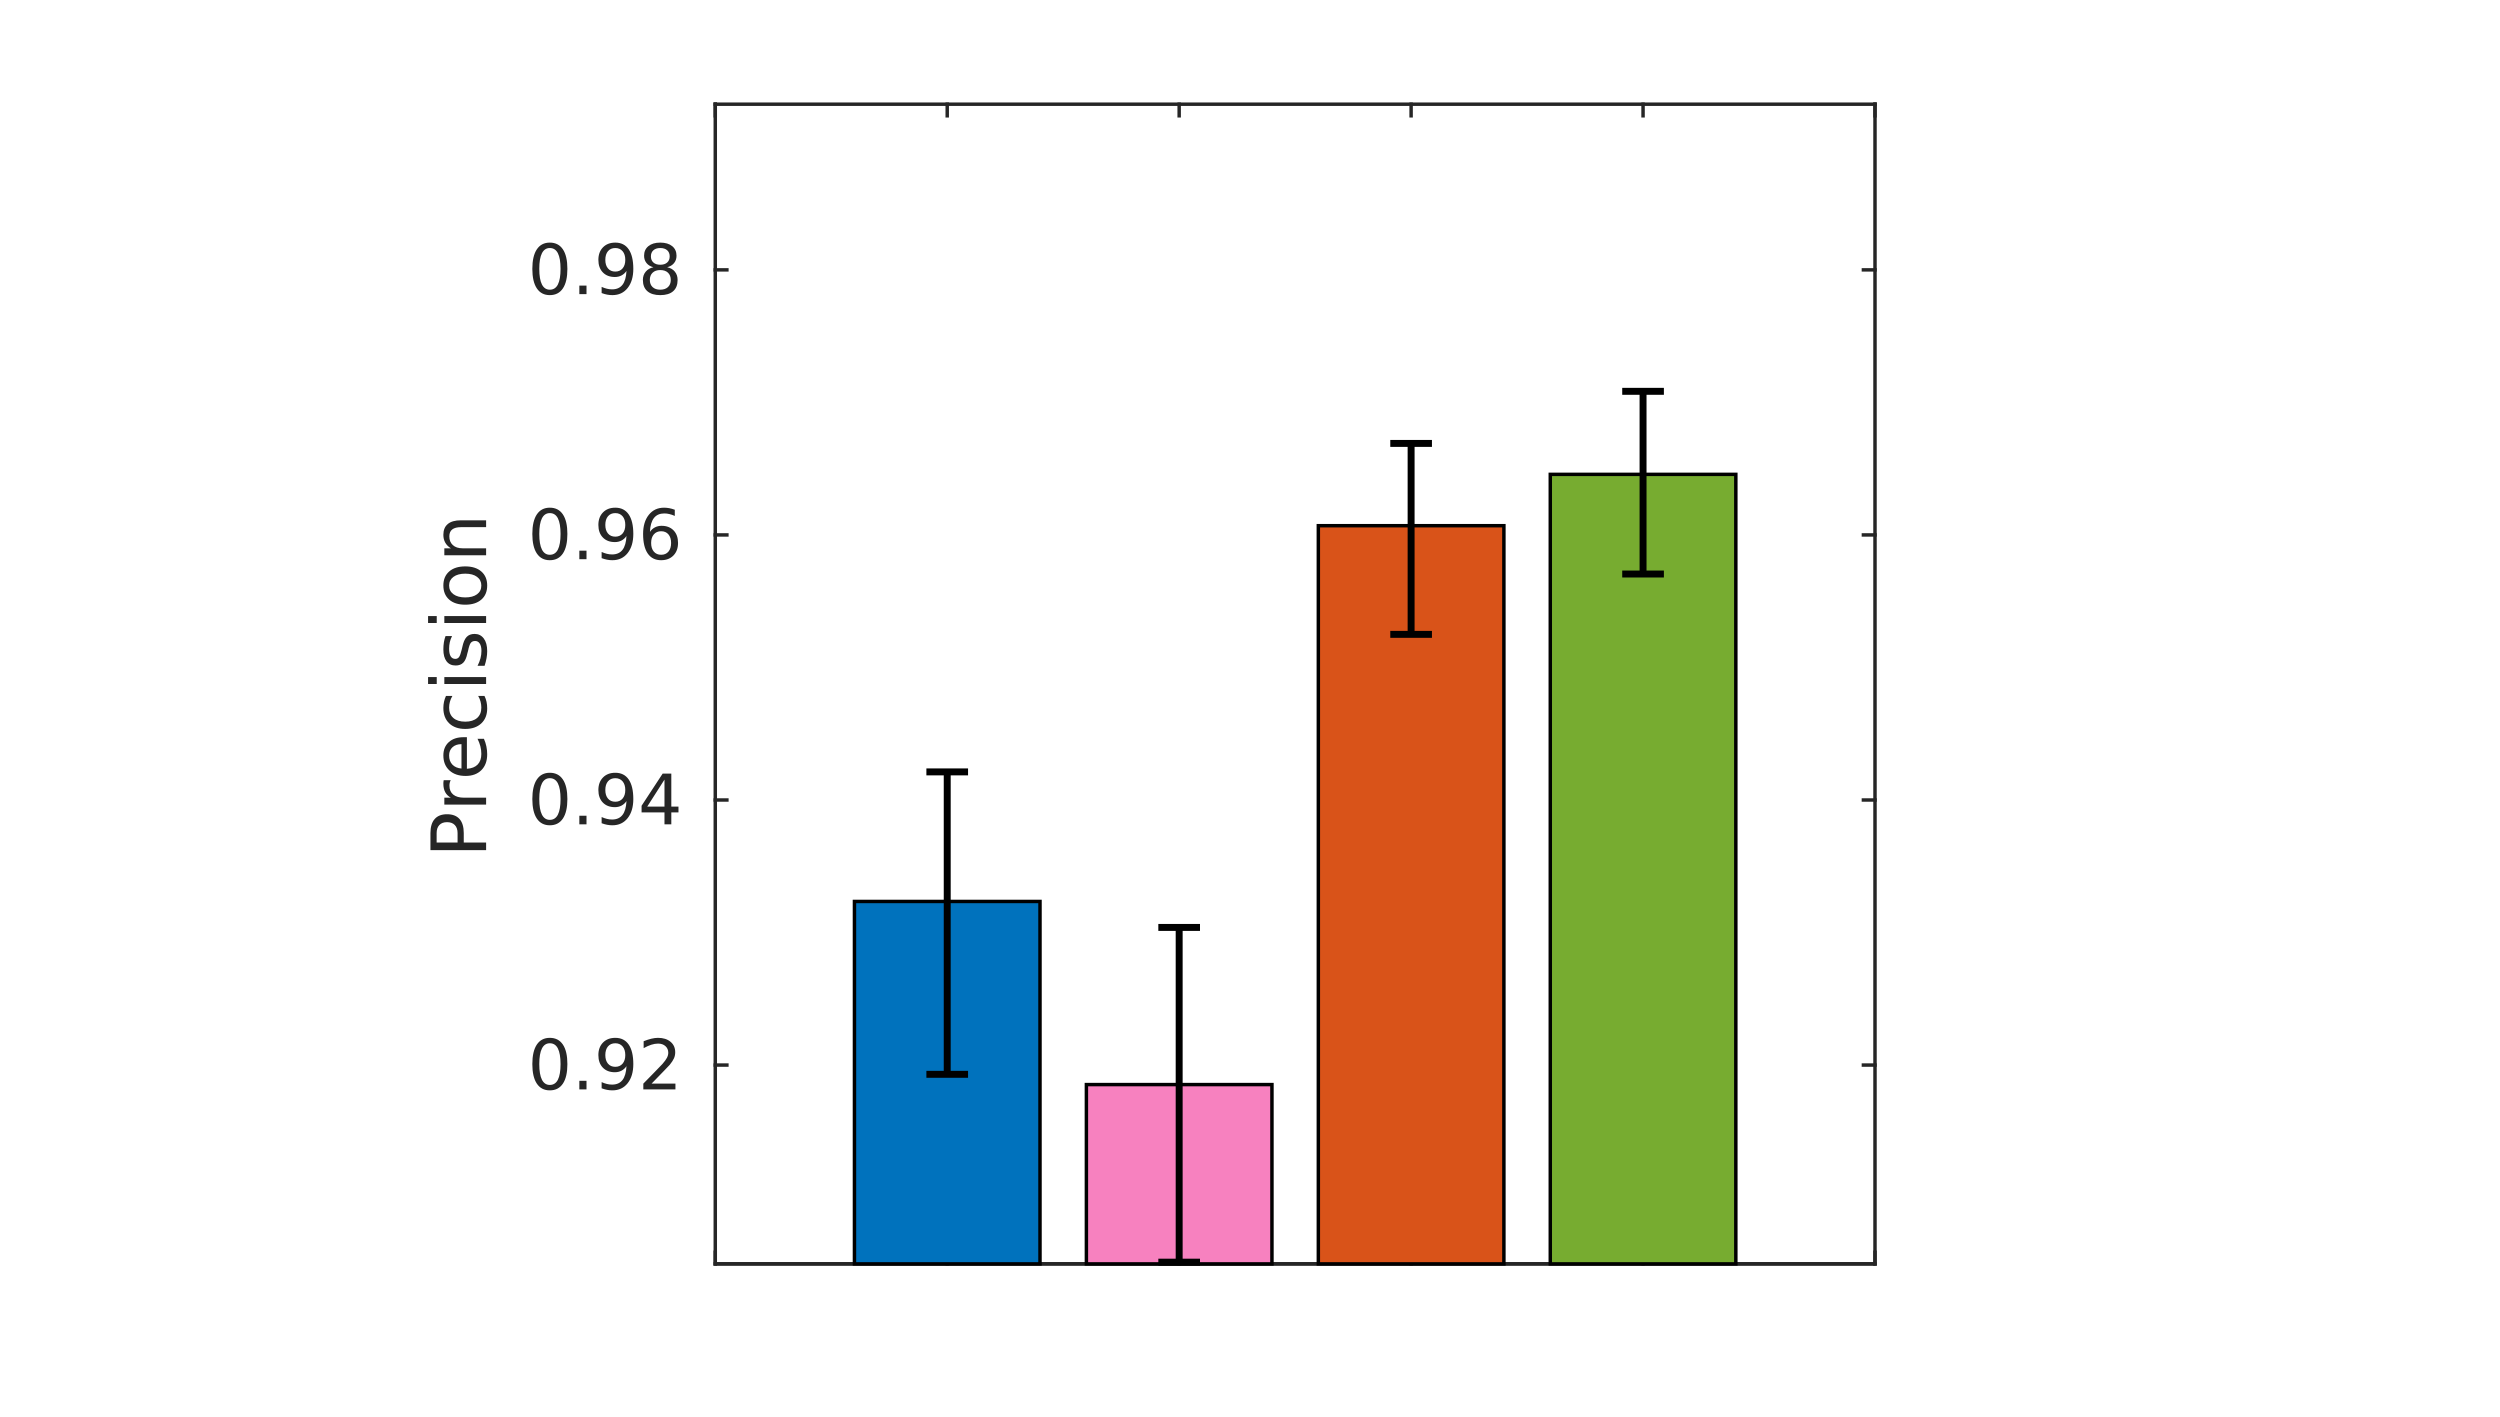
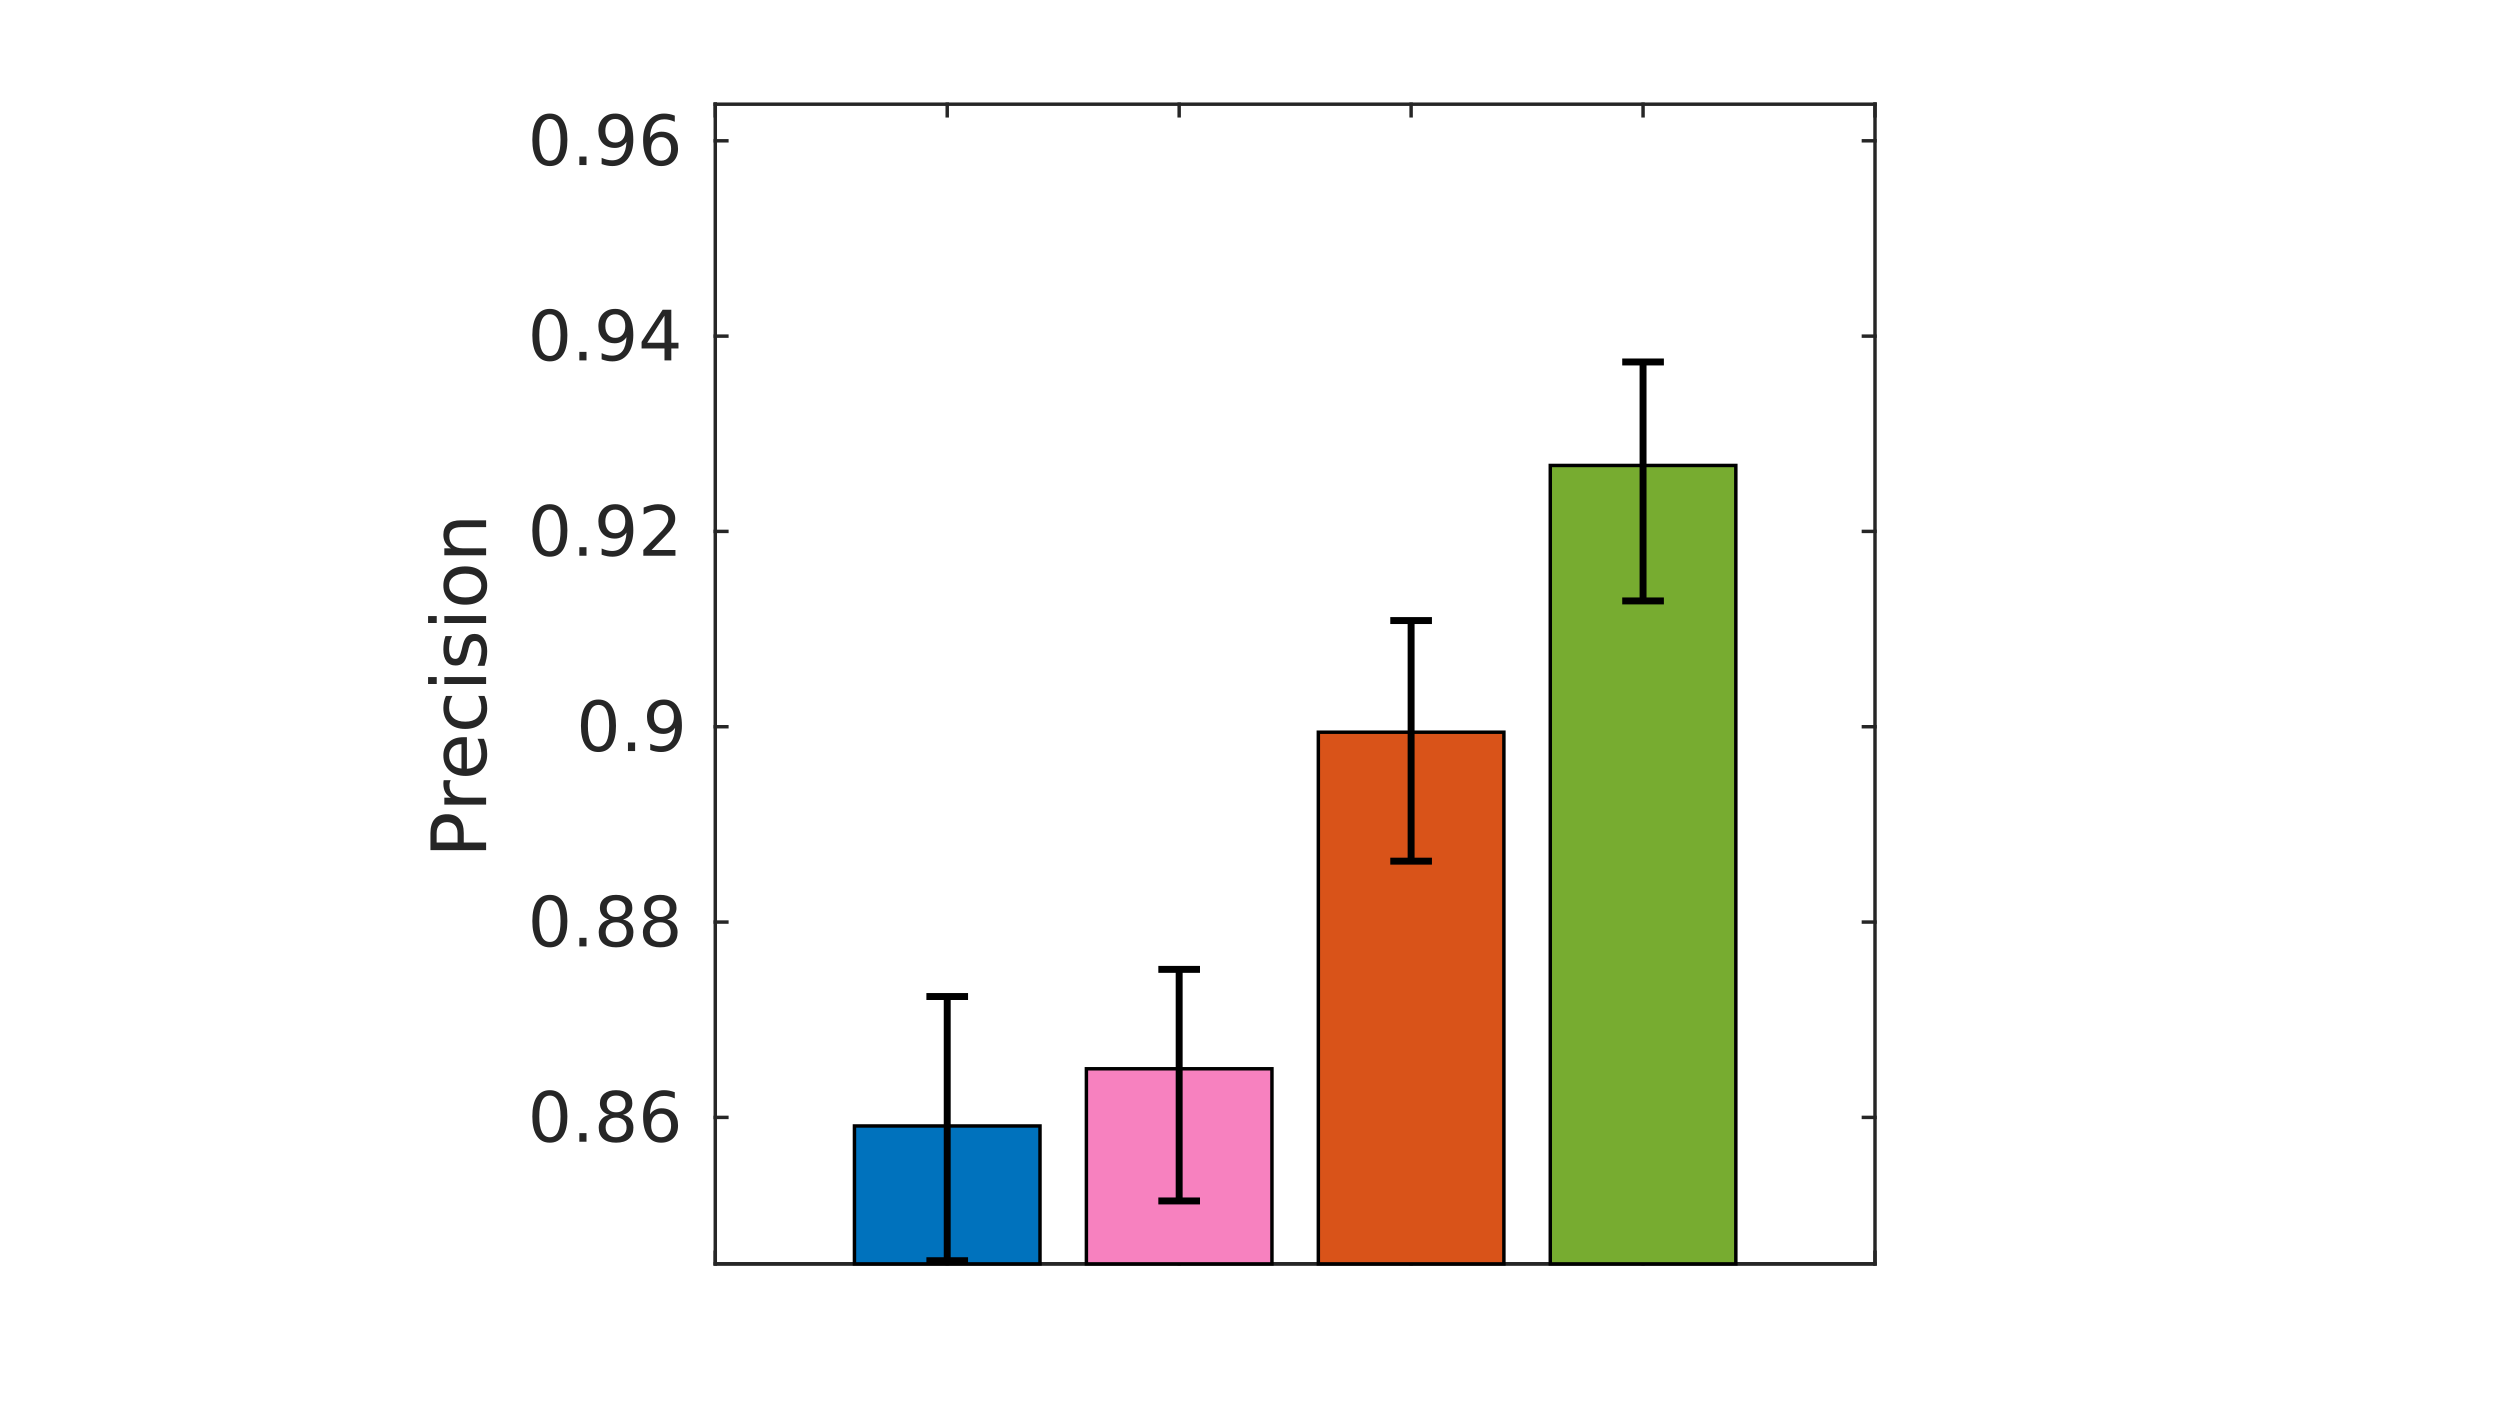
<svg xmlns="http://www.w3.org/2000/svg" style="fill-opacity:1; color-rendering:auto; color-interpolation:auto; text-rendering:auto; stroke:black; stroke-linecap:square; stroke-miterlimit:10; shape-rendering:auto; stroke-opacity:1; fill:black; stroke-dasharray:none; font-weight:normal; stroke-width:1; font-family:'Dialog'; font-style:normal; stroke-linejoin:miter; font-size:12px; stroke-dashoffset:0; image-rendering:auto;" width="360" height="204">
  <defs id="genericDefs" />
  <g>
    <defs id="defs1">
      <clipPath clipPathUnits="userSpaceOnUse" id="clipPath1">
        <path d="M0 0 L360 0 L360 204 L0 204 L0 0 Z" />
      </clipPath>
    </defs>
    <g style="fill:white; stroke:white;">
      <rect x="0" y="0" width="360" style="clip-path:url(#clipPath1); stroke:none;" height="204" />
    </g>
    <g style="fill:white; text-rendering:optimizeSpeed; color-rendering:optimizeSpeed; image-rendering:optimizeSpeed; shape-rendering:crispEdges; stroke:white; color-interpolation:sRGB;">
      <rect x="0" width="360" height="204" y="0" style="stroke:none;" />
      <path style="stroke:none;" d="M103 182 L270 182 L270 15 L103 15 Z" />
    </g>
    <g style="fill:rgb(38,38,38); text-rendering:geometricPrecision; image-rendering:optimizeQuality; color-rendering:optimizeQuality; stroke-linejoin:round; stroke:rgb(38,38,38); color-interpolation:linearRGB; stroke-width:0.5;">
      <line y2="182" style="fill:none;" x1="103" x2="270" y1="182" />
      <line y2="15" style="fill:none;" x1="103" x2="270" y1="15" />
      <line y2="180.33" style="fill:none;" x1="103" x2="103" y1="182" />
      <line y2="180.33" style="fill:none;" x1="136.4" x2="136.4" y1="182" />
      <line y2="180.33" style="fill:none;" x1="169.8" x2="169.8" y1="182" />
      <line y2="180.33" style="fill:none;" x1="203.2" x2="203.2" y1="182" />
      <line y2="180.33" style="fill:none;" x1="236.6" x2="236.6" y1="182" />
      <line y2="180.33" style="fill:none;" x1="270" x2="270" y1="182" />
      <line y2="16.67" style="fill:none;" x1="103" x2="103" y1="15" />
      <line y2="16.67" style="fill:none;" x1="136.4" x2="136.4" y1="15" />
      <line y2="16.67" style="fill:none;" x1="169.8" x2="169.8" y1="15" />
      <line y2="16.67" style="fill:none;" x1="203.2" x2="203.2" y1="15" />
      <line y2="16.67" style="fill:none;" x1="236.6" x2="236.6" y1="15" />
      <line y2="16.67" style="fill:none;" x1="270" x2="270" y1="15" />
      <line y2="15" style="fill:none;" x1="103" x2="103" y1="182" />
      <line y2="15" style="fill:none;" x1="270" x2="270" y1="182" />
-       <line y2="153.371" style="fill:none;" x1="103" x2="104.67" y1="153.371" />
-       <line y2="115.2" style="fill:none;" x1="103" x2="104.67" y1="115.2" />
-       <line y2="77.029" style="fill:none;" x1="103" x2="104.67" y1="77.029" />
-       <line y2="38.857" style="fill:none;" x1="103" x2="104.67" y1="38.857" />
-       <line y2="153.371" style="fill:none;" x1="270" x2="268.33" y1="153.371" />
-       <line y2="115.2" style="fill:none;" x1="270" x2="268.33" y1="115.2" />
-       <line y2="77.029" style="fill:none;" x1="270" x2="268.33" y1="77.029" />
-       <line y2="38.857" style="fill:none;" x1="270" x2="268.33" y1="38.857" />
+       <line y2="160.905" style="fill:none;" x1="103" x2="104.67" y1="160.905" />
+       <line y2="132.779" style="fill:none;" x1="103" x2="104.67" y1="132.779" />
+       <line y2="104.653" style="fill:none;" x1="103" x2="104.67" y1="104.653" />
+       <line y2="76.526" style="fill:none;" x1="103" x2="104.67" y1="76.526" />
+       <line y2="48.4" style="fill:none;" x1="103" x2="104.67" y1="48.4" />
+       <line y2="20.274" style="fill:none;" x1="103" x2="104.67" y1="20.274" />
+       <line y2="160.905" style="fill:none;" x1="270" x2="268.33" y1="160.905" />
+       <line y2="132.779" style="fill:none;" x1="270" x2="268.33" y1="132.779" />
+       <line y2="104.653" style="fill:none;" x1="270" x2="268.33" y1="104.653" />
+       <line y2="76.526" style="fill:none;" x1="270" x2="268.33" y1="76.526" />
+       <line y2="48.4" style="fill:none;" x1="270" x2="268.33" y1="48.4" />
+       <line y2="20.274" style="fill:none;" x1="270" x2="268.33" y1="20.274" />
    </g>
-     <g transform="translate(99,153.3714)" style="font-size:10px; fill:rgb(38,38,38); text-rendering:geometricPrecision; color-rendering:optimizeQuality; image-rendering:optimizeQuality; stroke:rgb(38,38,38); color-interpolation:linearRGB;">
+     <g transform="translate(99,160.9052)" style="font-size:10px; fill:rgb(38,38,38); text-rendering:geometricPrecision; color-rendering:optimizeQuality; image-rendering:optimizeQuality; stroke:rgb(38,38,38); color-interpolation:linearRGB;">
+       <path style="stroke:none;" d="M-19.828 -3.141 Q-20.578 -3.141 -20.961 -2.391 Q-21.344 -1.641 -21.344 -0.141 Q-21.344 1.359 -20.961 2.109 Q-20.578 2.859 -19.828 2.859 Q-19.047 2.859 -18.664 2.109 Q-18.281 1.359 -18.281 -0.141 Q-18.281 -1.641 -18.664 -2.391 Q-19.047 -3.141 -19.828 -3.141 ZM-19.828 -3.922 Q-18.594 -3.922 -17.945 -2.953 Q-17.297 -1.984 -17.297 -0.141 Q-17.297 1.703 -17.945 2.672 Q-18.594 3.641 -19.828 3.641 Q-21.047 3.641 -21.695 2.672 Q-22.344 1.703 -22.344 -0.141 Q-22.344 -1.984 -21.695 -2.953 Q-21.047 -3.922 -19.828 -3.922 ZM-15.575 2.266 L-14.544 2.266 L-14.544 3.5 L-15.575 3.5 L-15.575 2.266 ZM-10.287 0.031 Q-10.99 0.031 -11.389 0.414 Q-11.787 0.797 -11.787 1.453 Q-11.787 2.109 -11.389 2.484 Q-10.99 2.859 -10.287 2.859 Q-9.584 2.859 -9.178 2.484 Q-8.771 2.109 -8.771 1.453 Q-8.771 0.797 -9.17 0.414 Q-9.568 0.031 -10.287 0.031 ZM-11.271 -0.375 Q-11.896 -0.531 -12.256 -0.969 Q-12.615 -1.406 -12.615 -2.031 Q-12.615 -2.906 -11.99 -3.414 Q-11.365 -3.922 -10.287 -3.922 Q-9.193 -3.922 -8.568 -3.414 Q-7.943 -2.906 -7.943 -2.031 Q-7.943 -1.406 -8.303 -0.969 Q-8.662 -0.531 -9.287 -0.375 Q-8.568 -0.219 -8.178 0.266 Q-7.787 0.75 -7.787 1.453 Q-7.787 2.516 -8.428 3.078 Q-9.068 3.641 -10.287 3.641 Q-11.49 3.641 -12.139 3.078 Q-12.787 2.516 -12.787 1.453 Q-12.787 0.75 -12.381 0.266 Q-11.975 -0.219 -11.271 -0.375 ZM-11.631 -1.938 Q-11.631 -1.375 -11.271 -1.055 Q-10.912 -0.734 -10.287 -0.734 Q-9.646 -0.734 -9.287 -1.055 Q-8.928 -1.375 -8.928 -1.938 Q-8.928 -2.5 -9.287 -2.82 Q-9.646 -3.141 -10.287 -3.141 Q-10.912 -3.141 -11.271 -2.82 Q-11.631 -2.5 -11.631 -1.938 ZM-3.8 -0.531 Q-4.456 -0.531 -4.847 -0.078 Q-5.237 0.375 -5.237 1.156 Q-5.237 1.953 -4.847 2.406 Q-4.456 2.859 -3.8 2.859 Q-3.128 2.859 -2.745 2.406 Q-2.362 1.953 -2.362 1.156 Q-2.362 0.375 -2.745 -0.078 Q-3.128 -0.531 -3.8 -0.531 ZM-1.831 -3.625 L-1.831 -2.734 Q-2.206 -2.906 -2.589 -3 Q-2.972 -3.094 -3.331 -3.094 Q-4.315 -3.094 -4.831 -2.438 Q-5.347 -1.781 -5.409 -0.438 Q-5.128 -0.859 -4.69 -1.086 Q-4.253 -1.312 -3.737 -1.312 Q-2.644 -1.312 -2.003 -0.648 Q-1.362 0.016 -1.362 1.156 Q-1.362 2.281 -2.026 2.961 Q-2.69 3.641 -3.8 3.641 Q-5.065 3.641 -5.729 2.672 Q-6.394 1.703 -6.394 -0.141 Q-6.394 -1.859 -5.573 -2.891 Q-4.753 -3.922 -3.378 -3.922 Q-3.003 -3.922 -2.628 -3.852 Q-2.253 -3.781 -1.831 -3.625 Z" />
+     </g>
+     <g transform="translate(99,132.779)" style="font-size:10px; fill:rgb(38,38,38); text-rendering:geometricPrecision; color-rendering:optimizeQuality; image-rendering:optimizeQuality; stroke:rgb(38,38,38); color-interpolation:linearRGB;">
+       <path style="stroke:none;" d="M-19.828 -3.141 Q-20.578 -3.141 -20.961 -2.391 Q-21.344 -1.641 -21.344 -0.141 Q-21.344 1.359 -20.961 2.109 Q-20.578 2.859 -19.828 2.859 Q-19.047 2.859 -18.664 2.109 Q-18.281 1.359 -18.281 -0.141 Q-18.281 -1.641 -18.664 -2.391 Q-19.047 -3.141 -19.828 -3.141 ZM-19.828 -3.922 Q-18.594 -3.922 -17.945 -2.953 Q-17.297 -1.984 -17.297 -0.141 Q-17.297 1.703 -17.945 2.672 Q-18.594 3.641 -19.828 3.641 Q-21.047 3.641 -21.695 2.672 Q-22.344 1.703 -22.344 -0.141 Q-22.344 -1.984 -21.695 -2.953 Q-21.047 -3.922 -19.828 -3.922 ZM-15.575 2.266 L-14.544 2.266 L-14.544 3.5 L-15.575 3.5 L-15.575 2.266 ZM-10.287 0.031 Q-10.99 0.031 -11.389 0.414 Q-11.787 0.797 -11.787 1.453 Q-11.787 2.109 -11.389 2.484 Q-10.99 2.859 -10.287 2.859 Q-9.584 2.859 -9.178 2.484 Q-8.771 2.109 -8.771 1.453 Q-8.771 0.797 -9.17 0.414 Q-9.568 0.031 -10.287 0.031 ZM-11.271 -0.375 Q-11.896 -0.531 -12.256 -0.969 Q-12.615 -1.406 -12.615 -2.031 Q-12.615 -2.906 -11.99 -3.414 Q-11.365 -3.922 -10.287 -3.922 Q-9.193 -3.922 -8.568 -3.414 Q-7.943 -2.906 -7.943 -2.031 Q-7.943 -1.406 -8.303 -0.969 Q-8.662 -0.531 -9.287 -0.375 Q-8.568 -0.219 -8.178 0.266 Q-7.787 0.75 -7.787 1.453 Q-7.787 2.516 -8.428 3.078 Q-9.068 3.641 -10.287 3.641 Q-11.49 3.641 -12.139 3.078 Q-12.787 2.516 -12.787 1.453 Q-12.787 0.75 -12.381 0.266 Q-11.975 -0.219 -11.271 -0.375 ZM-11.631 -1.938 Q-11.631 -1.375 -11.271 -1.055 Q-10.912 -0.734 -10.287 -0.734 Q-9.646 -0.734 -9.287 -1.055 Q-8.928 -1.375 -8.928 -1.938 Q-8.928 -2.5 -9.287 -2.82 Q-9.646 -3.141 -10.287 -3.141 Q-10.912 -3.141 -11.271 -2.82 Q-11.631 -2.5 -11.631 -1.938 ZM-3.925 0.031 Q-4.628 0.031 -5.026 0.414 Q-5.425 0.797 -5.425 1.453 Q-5.425 2.109 -5.026 2.484 Q-4.628 2.859 -3.925 2.859 Q-3.222 2.859 -2.815 2.484 Q-2.409 2.109 -2.409 1.453 Q-2.409 0.797 -2.808 0.414 Q-3.206 0.031 -3.925 0.031 ZM-4.909 -0.375 Q-5.534 -0.531 -5.894 -0.969 Q-6.253 -1.406 -6.253 -2.031 Q-6.253 -2.906 -5.628 -3.414 Q-5.003 -3.922 -3.925 -3.922 Q-2.831 -3.922 -2.206 -3.414 Q-1.581 -2.906 -1.581 -2.031 Q-1.581 -1.406 -1.94 -0.969 Q-2.3 -0.531 -2.925 -0.375 Q-2.206 -0.219 -1.815 0.266 Q-1.425 0.75 -1.425 1.453 Q-1.425 2.516 -2.065 3.078 Q-2.706 3.641 -3.925 3.641 Q-5.128 3.641 -5.776 3.078 Q-6.425 2.516 -6.425 1.453 Q-6.425 0.75 -6.019 0.266 Q-5.612 -0.219 -4.909 -0.375 ZM-5.269 -1.938 Q-5.269 -1.375 -4.909 -1.055 Q-4.55 -0.734 -3.925 -0.734 Q-3.284 -0.734 -2.925 -1.055 Q-2.565 -1.375 -2.565 -1.938 Q-2.565 -2.5 -2.925 -2.82 Q-3.284 -3.141 -3.925 -3.141 Q-4.55 -3.141 -4.909 -2.82 Q-5.269 -2.5 -5.269 -1.938 Z" />
+     </g>
+     <g transform="translate(99,104.6527)" style="font-size:10px; fill:rgb(38,38,38); text-rendering:geometricPrecision; color-rendering:optimizeQuality; image-rendering:optimizeQuality; stroke:rgb(38,38,38); color-interpolation:linearRGB;">
+       <path style="stroke:none;" d="M-12.828 -3.141 Q-13.578 -3.141 -13.961 -2.391 Q-14.344 -1.641 -14.344 -0.141 Q-14.344 1.359 -13.961 2.109 Q-13.578 2.859 -12.828 2.859 Q-12.047 2.859 -11.664 2.109 Q-11.281 1.359 -11.281 -0.141 Q-11.281 -1.641 -11.664 -2.391 Q-12.047 -3.141 -12.828 -3.141 ZM-12.828 -3.922 Q-11.594 -3.922 -10.945 -2.953 Q-10.297 -1.984 -10.297 -0.141 Q-10.297 1.703 -10.945 2.672 Q-11.594 3.641 -12.828 3.641 Q-14.047 3.641 -14.695 2.672 Q-15.344 1.703 -15.344 -0.141 Q-15.344 -1.984 -14.695 -2.953 Q-14.047 -3.922 -12.828 -3.922 ZM-8.575 2.266 L-7.544 2.266 L-7.544 3.5 L-8.575 3.5 L-8.575 2.266 ZM-5.365 3.344 L-5.365 2.453 Q-4.99 2.625 -4.607 2.719 Q-4.225 2.812 -3.865 2.812 Q-2.881 2.812 -2.365 2.156 Q-1.85 1.5 -1.787 0.156 Q-2.068 0.578 -2.498 0.805 Q-2.928 1.031 -3.459 1.031 Q-4.553 1.031 -5.193 0.367 Q-5.834 -0.297 -5.834 -1.438 Q-5.834 -2.562 -5.17 -3.242 Q-4.506 -3.922 -3.397 -3.922 Q-2.131 -3.922 -1.467 -2.953 Q-0.803 -1.984 -0.803 -0.141 Q-0.803 1.578 -1.615 2.609 Q-2.428 3.641 -3.818 3.641 Q-4.193 3.641 -4.568 3.57 Q-4.943 3.5 -5.365 3.344 ZM-3.397 0.25 Q-2.74 0.25 -2.35 -0.203 Q-1.959 -0.656 -1.959 -1.438 Q-1.959 -2.234 -2.35 -2.688 Q-2.74 -3.141 -3.397 -3.141 Q-4.068 -3.141 -4.451 -2.688 Q-4.834 -2.234 -4.834 -1.438 Q-4.834 -0.656 -4.451 -0.203 Q-4.068 0.25 -3.397 0.25 Z" />
+     </g>
+     <g transform="translate(99,76.5263)" style="font-size:10px; fill:rgb(38,38,38); text-rendering:geometricPrecision; color-rendering:optimizeQuality; image-rendering:optimizeQuality; stroke:rgb(38,38,38); color-interpolation:linearRGB;">
      <path style="stroke:none;" d="M-19.828 -3.141 Q-20.578 -3.141 -20.961 -2.391 Q-21.344 -1.641 -21.344 -0.141 Q-21.344 1.359 -20.961 2.109 Q-20.578 2.859 -19.828 2.859 Q-19.047 2.859 -18.664 2.109 Q-18.281 1.359 -18.281 -0.141 Q-18.281 -1.641 -18.664 -2.391 Q-19.047 -3.141 -19.828 -3.141 ZM-19.828 -3.922 Q-18.594 -3.922 -17.945 -2.953 Q-17.297 -1.984 -17.297 -0.141 Q-17.297 1.703 -17.945 2.672 Q-18.594 3.641 -19.828 3.641 Q-21.047 3.641 -21.695 2.672 Q-22.344 1.703 -22.344 -0.141 Q-22.344 -1.984 -21.695 -2.953 Q-21.047 -3.922 -19.828 -3.922 ZM-15.575 2.266 L-14.544 2.266 L-14.544 3.5 L-15.575 3.5 L-15.575 2.266 ZM-12.365 3.344 L-12.365 2.453 Q-11.99 2.625 -11.607 2.719 Q-11.225 2.812 -10.865 2.812 Q-9.881 2.812 -9.365 2.156 Q-8.85 1.5 -8.787 0.156 Q-9.068 0.578 -9.498 0.805 Q-9.928 1.031 -10.459 1.031 Q-11.553 1.031 -12.193 0.367 Q-12.834 -0.297 -12.834 -1.438 Q-12.834 -2.562 -12.17 -3.242 Q-11.506 -3.922 -10.396 -3.922 Q-9.131 -3.922 -8.467 -2.953 Q-7.803 -1.984 -7.803 -0.141 Q-7.803 1.578 -8.615 2.609 Q-9.428 3.641 -10.818 3.641 Q-11.193 3.641 -11.568 3.57 Q-11.943 3.5 -12.365 3.344 ZM-10.396 0.25 Q-9.74 0.25 -9.35 -0.203 Q-8.959 -0.656 -8.959 -1.438 Q-8.959 -2.234 -9.35 -2.688 Q-9.74 -3.141 -10.396 -3.141 Q-11.068 -3.141 -11.451 -2.688 Q-11.834 -2.234 -11.834 -1.438 Q-11.834 -0.656 -11.451 -0.203 Q-11.068 0.25 -10.396 0.25 ZM-5.175 2.672 L-1.737 2.672 L-1.737 3.5 L-6.362 3.5 L-6.362 2.672 Q-5.8 2.094 -4.831 1.109 Q-3.862 0.125 -3.612 -0.156 Q-3.144 -0.688 -2.956 -1.055 Q-2.769 -1.422 -2.769 -1.781 Q-2.769 -2.359 -3.175 -2.727 Q-3.581 -3.094 -4.237 -3.094 Q-4.706 -3.094 -5.214 -2.93 Q-5.722 -2.766 -6.315 -2.438 L-6.315 -3.438 Q-5.722 -3.672 -5.206 -3.797 Q-4.69 -3.922 -4.253 -3.922 Q-3.128 -3.922 -2.448 -3.359 Q-1.769 -2.797 -1.769 -1.844 Q-1.769 -1.391 -1.94 -0.992 Q-2.112 -0.594 -2.55 -0.047 Q-2.675 0.094 -3.331 0.773 Q-3.987 1.453 -5.175 2.672 Z" />
    </g>
-     <g transform="translate(99,115.2)" style="font-size:10px; fill:rgb(38,38,38); text-rendering:geometricPrecision; color-rendering:optimizeQuality; image-rendering:optimizeQuality; stroke:rgb(38,38,38); color-interpolation:linearRGB;">
+     <g transform="translate(99,48.4)" style="font-size:10px; fill:rgb(38,38,38); text-rendering:geometricPrecision; color-rendering:optimizeQuality; image-rendering:optimizeQuality; stroke:rgb(38,38,38); color-interpolation:linearRGB;">
      <path style="stroke:none;" d="M-19.828 -3.141 Q-20.578 -3.141 -20.961 -2.391 Q-21.344 -1.641 -21.344 -0.141 Q-21.344 1.359 -20.961 2.109 Q-20.578 2.859 -19.828 2.859 Q-19.047 2.859 -18.664 2.109 Q-18.281 1.359 -18.281 -0.141 Q-18.281 -1.641 -18.664 -2.391 Q-19.047 -3.141 -19.828 -3.141 ZM-19.828 -3.922 Q-18.594 -3.922 -17.945 -2.953 Q-17.297 -1.984 -17.297 -0.141 Q-17.297 1.703 -17.945 2.672 Q-18.594 3.641 -19.828 3.641 Q-21.047 3.641 -21.695 2.672 Q-22.344 1.703 -22.344 -0.141 Q-22.344 -1.984 -21.695 -2.953 Q-21.047 -3.922 -19.828 -3.922 ZM-15.575 2.266 L-14.544 2.266 L-14.544 3.5 L-15.575 3.5 L-15.575 2.266 ZM-12.365 3.344 L-12.365 2.453 Q-11.99 2.625 -11.607 2.719 Q-11.225 2.812 -10.865 2.812 Q-9.881 2.812 -9.365 2.156 Q-8.85 1.5 -8.787 0.156 Q-9.068 0.578 -9.498 0.805 Q-9.928 1.031 -10.459 1.031 Q-11.553 1.031 -12.193 0.367 Q-12.834 -0.297 -12.834 -1.438 Q-12.834 -2.562 -12.17 -3.242 Q-11.506 -3.922 -10.396 -3.922 Q-9.131 -3.922 -8.467 -2.953 Q-7.803 -1.984 -7.803 -0.141 Q-7.803 1.578 -8.615 2.609 Q-9.428 3.641 -10.818 3.641 Q-11.193 3.641 -11.568 3.57 Q-11.943 3.5 -12.365 3.344 ZM-10.396 0.25 Q-9.74 0.25 -9.35 -0.203 Q-8.959 -0.656 -8.959 -1.438 Q-8.959 -2.234 -9.35 -2.688 Q-9.74 -3.141 -10.396 -3.141 Q-11.068 -3.141 -11.451 -2.688 Q-11.834 -2.234 -11.834 -1.438 Q-11.834 -0.656 -11.451 -0.203 Q-11.068 0.25 -10.396 0.25 ZM-3.315 -2.938 L-5.8 0.953 L-3.315 0.953 L-3.315 -2.938 ZM-3.581 -3.797 L-2.331 -3.797 L-2.331 0.953 L-1.3 0.953 L-1.3 1.781 L-2.331 1.781 L-2.331 3.5 L-3.315 3.5 L-3.315 1.781 L-6.612 1.781 L-6.612 0.828 L-3.581 -3.797 Z" />
    </g>
-     <g transform="translate(99,77.0286)" style="font-size:10px; fill:rgb(38,38,38); text-rendering:geometricPrecision; color-rendering:optimizeQuality; image-rendering:optimizeQuality; stroke:rgb(38,38,38); color-interpolation:linearRGB;">
+     <g transform="translate(99,20.2737)" style="font-size:10px; fill:rgb(38,38,38); text-rendering:geometricPrecision; color-rendering:optimizeQuality; image-rendering:optimizeQuality; stroke:rgb(38,38,38); color-interpolation:linearRGB;">
      <path style="stroke:none;" d="M-19.828 -3.141 Q-20.578 -3.141 -20.961 -2.391 Q-21.344 -1.641 -21.344 -0.141 Q-21.344 1.359 -20.961 2.109 Q-20.578 2.859 -19.828 2.859 Q-19.047 2.859 -18.664 2.109 Q-18.281 1.359 -18.281 -0.141 Q-18.281 -1.641 -18.664 -2.391 Q-19.047 -3.141 -19.828 -3.141 ZM-19.828 -3.922 Q-18.594 -3.922 -17.945 -2.953 Q-17.297 -1.984 -17.297 -0.141 Q-17.297 1.703 -17.945 2.672 Q-18.594 3.641 -19.828 3.641 Q-21.047 3.641 -21.695 2.672 Q-22.344 1.703 -22.344 -0.141 Q-22.344 -1.984 -21.695 -2.953 Q-21.047 -3.922 -19.828 -3.922 ZM-15.575 2.266 L-14.544 2.266 L-14.544 3.5 L-15.575 3.5 L-15.575 2.266 ZM-12.365 3.344 L-12.365 2.453 Q-11.99 2.625 -11.607 2.719 Q-11.225 2.812 -10.865 2.812 Q-9.881 2.812 -9.365 2.156 Q-8.85 1.5 -8.787 0.156 Q-9.068 0.578 -9.498 0.805 Q-9.928 1.031 -10.459 1.031 Q-11.553 1.031 -12.193 0.367 Q-12.834 -0.297 -12.834 -1.438 Q-12.834 -2.562 -12.17 -3.242 Q-11.506 -3.922 -10.396 -3.922 Q-9.131 -3.922 -8.467 -2.953 Q-7.803 -1.984 -7.803 -0.141 Q-7.803 1.578 -8.615 2.609 Q-9.428 3.641 -10.818 3.641 Q-11.193 3.641 -11.568 3.57 Q-11.943 3.5 -12.365 3.344 ZM-10.396 0.25 Q-9.74 0.25 -9.35 -0.203 Q-8.959 -0.656 -8.959 -1.438 Q-8.959 -2.234 -9.35 -2.688 Q-9.74 -3.141 -10.396 -3.141 Q-11.068 -3.141 -11.451 -2.688 Q-11.834 -2.234 -11.834 -1.438 Q-11.834 -0.656 -11.451 -0.203 Q-11.068 0.25 -10.396 0.25 ZM-3.8 -0.531 Q-4.456 -0.531 -4.847 -0.078 Q-5.237 0.375 -5.237 1.156 Q-5.237 1.953 -4.847 2.406 Q-4.456 2.859 -3.8 2.859 Q-3.128 2.859 -2.745 2.406 Q-2.362 1.953 -2.362 1.156 Q-2.362 0.375 -2.745 -0.078 Q-3.128 -0.531 -3.8 -0.531 ZM-1.831 -3.625 L-1.831 -2.734 Q-2.206 -2.906 -2.589 -3 Q-2.972 -3.094 -3.331 -3.094 Q-4.315 -3.094 -4.831 -2.438 Q-5.347 -1.781 -5.409 -0.438 Q-5.128 -0.859 -4.69 -1.086 Q-4.253 -1.312 -3.737 -1.312 Q-2.644 -1.312 -2.003 -0.648 Q-1.362 0.016 -1.362 1.156 Q-1.362 2.281 -2.026 2.961 Q-2.69 3.641 -3.8 3.641 Q-5.065 3.641 -5.729 2.672 Q-6.394 1.703 -6.394 -0.141 Q-6.394 -1.859 -5.573 -2.891 Q-4.753 -3.922 -3.378 -3.922 Q-3.003 -3.922 -2.628 -3.852 Q-2.253 -3.781 -1.831 -3.625 Z" />
    </g>
-     <g transform="translate(99,38.8571)" style="font-size:10px; fill:rgb(38,38,38); text-rendering:geometricPrecision; color-rendering:optimizeQuality; image-rendering:optimizeQuality; stroke:rgb(38,38,38); color-interpolation:linearRGB;">
-       <path style="stroke:none;" d="M-19.828 -3.141 Q-20.578 -3.141 -20.961 -2.391 Q-21.344 -1.641 -21.344 -0.141 Q-21.344 1.359 -20.961 2.109 Q-20.578 2.859 -19.828 2.859 Q-19.047 2.859 -18.664 2.109 Q-18.281 1.359 -18.281 -0.141 Q-18.281 -1.641 -18.664 -2.391 Q-19.047 -3.141 -19.828 -3.141 ZM-19.828 -3.922 Q-18.594 -3.922 -17.945 -2.953 Q-17.297 -1.984 -17.297 -0.141 Q-17.297 1.703 -17.945 2.672 Q-18.594 3.641 -19.828 3.641 Q-21.047 3.641 -21.695 2.672 Q-22.344 1.703 -22.344 -0.141 Q-22.344 -1.984 -21.695 -2.953 Q-21.047 -3.922 -19.828 -3.922 ZM-15.575 2.266 L-14.544 2.266 L-14.544 3.5 L-15.575 3.5 L-15.575 2.266 ZM-12.365 3.344 L-12.365 2.453 Q-11.99 2.625 -11.607 2.719 Q-11.225 2.812 -10.865 2.812 Q-9.881 2.812 -9.365 2.156 Q-8.85 1.5 -8.787 0.156 Q-9.068 0.578 -9.498 0.805 Q-9.928 1.031 -10.459 1.031 Q-11.553 1.031 -12.193 0.367 Q-12.834 -0.297 -12.834 -1.438 Q-12.834 -2.562 -12.17 -3.242 Q-11.506 -3.922 -10.396 -3.922 Q-9.131 -3.922 -8.467 -2.953 Q-7.803 -1.984 -7.803 -0.141 Q-7.803 1.578 -8.615 2.609 Q-9.428 3.641 -10.818 3.641 Q-11.193 3.641 -11.568 3.57 Q-11.943 3.5 -12.365 3.344 ZM-10.396 0.25 Q-9.74 0.25 -9.35 -0.203 Q-8.959 -0.656 -8.959 -1.438 Q-8.959 -2.234 -9.35 -2.688 Q-9.74 -3.141 -10.396 -3.141 Q-11.068 -3.141 -11.451 -2.688 Q-11.834 -2.234 -11.834 -1.438 Q-11.834 -0.656 -11.451 -0.203 Q-11.068 0.25 -10.396 0.25 ZM-3.925 0.031 Q-4.628 0.031 -5.026 0.414 Q-5.425 0.797 -5.425 1.453 Q-5.425 2.109 -5.026 2.484 Q-4.628 2.859 -3.925 2.859 Q-3.222 2.859 -2.815 2.484 Q-2.409 2.109 -2.409 1.453 Q-2.409 0.797 -2.808 0.414 Q-3.206 0.031 -3.925 0.031 ZM-4.909 -0.375 Q-5.534 -0.531 -5.894 -0.969 Q-6.253 -1.406 -6.253 -2.031 Q-6.253 -2.906 -5.628 -3.414 Q-5.003 -3.922 -3.925 -3.922 Q-2.831 -3.922 -2.206 -3.414 Q-1.581 -2.906 -1.581 -2.031 Q-1.581 -1.406 -1.94 -0.969 Q-2.3 -0.531 -2.925 -0.375 Q-2.206 -0.219 -1.815 0.266 Q-1.425 0.75 -1.425 1.453 Q-1.425 2.516 -2.065 3.078 Q-2.706 3.641 -3.925 3.641 Q-5.128 3.641 -5.776 3.078 Q-6.425 2.516 -6.425 1.453 Q-6.425 0.75 -6.019 0.266 Q-5.612 -0.219 -4.909 -0.375 ZM-5.269 -1.938 Q-5.269 -1.375 -4.909 -1.055 Q-4.55 -0.734 -3.925 -0.734 Q-3.284 -0.734 -2.925 -1.055 Q-2.565 -1.375 -2.565 -1.938 Q-2.565 -2.5 -2.925 -2.82 Q-3.284 -3.141 -3.925 -3.141 Q-4.55 -3.141 -4.909 -2.82 Q-5.269 -2.5 -5.269 -1.938 Z" />
-     </g>
-     <g transform="translate(73,98.5) rotate(-90)" style="font-size:11px; fill:rgb(38,38,38); text-rendering:geometricPrecision; color-rendering:optimizeQuality; image-rendering:optimizeQuality; stroke:rgb(38,38,38); color-interpolation:linearRGB;">
+     <g transform="translate(73,98.4999) rotate(-90)" style="font-size:11px; fill:rgb(38,38,38); text-rendering:geometricPrecision; color-rendering:optimizeQuality; image-rendering:optimizeQuality; stroke:rgb(38,38,38); color-interpolation:linearRGB;">
      <path style="stroke:none;" d="M-22.828 -10.125 L-22.828 -7.109 L-21.469 -7.109 Q-20.719 -7.109 -20.305 -7.508 Q-19.891 -7.906 -19.891 -8.625 Q-19.891 -9.344 -20.305 -9.734 Q-20.719 -10.125 -21.469 -10.125 L-22.828 -10.125 ZM-23.922 -11.016 L-21.469 -11.016 Q-20.125 -11.016 -19.438 -10.406 Q-18.75 -9.797 -18.75 -8.625 Q-18.75 -7.438 -19.438 -6.828 Q-20.125 -6.219 -21.469 -6.219 L-22.828 -6.219 L-22.828 -3 L-23.922 -3 L-23.922 -11.016 ZM-13.851 -8.094 Q-14.007 -8.188 -14.203 -8.234 Q-14.398 -8.281 -14.632 -8.281 Q-15.476 -8.281 -15.921 -7.734 Q-16.367 -7.188 -16.367 -6.172 L-16.367 -3 L-17.367 -3 L-17.367 -9.016 L-16.367 -9.016 L-16.367 -8.078 Q-16.07 -8.625 -15.57 -8.891 Q-15.07 -9.156 -14.351 -9.156 Q-14.242 -9.156 -14.124 -9.148 Q-14.007 -9.141 -13.851 -9.109 L-13.851 -8.094 ZM-7.657 -6.25 L-7.657 -5.766 L-12.204 -5.766 Q-12.141 -4.75 -11.594 -4.219 Q-11.047 -3.688 -10.063 -3.688 Q-9.485 -3.688 -8.954 -3.828 Q-8.422 -3.969 -7.891 -4.234 L-7.891 -3.312 Q-8.422 -3.078 -8.985 -2.961 Q-9.547 -2.844 -10.11 -2.844 Q-11.563 -2.844 -12.399 -3.68 Q-13.235 -4.516 -13.235 -5.953 Q-13.235 -7.422 -12.438 -8.289 Q-11.641 -9.156 -10.282 -9.156 Q-9.079 -9.156 -8.368 -8.375 Q-7.657 -7.594 -7.657 -6.25 ZM-8.657 -6.547 Q-8.657 -7.359 -9.102 -7.844 Q-9.547 -8.328 -10.282 -8.328 Q-11.11 -8.328 -11.602 -7.859 Q-12.094 -7.391 -12.172 -6.547 L-8.657 -6.547 ZM-1.717 -8.781 L-1.717 -7.859 Q-2.123 -8.094 -2.545 -8.211 Q-2.967 -8.328 -3.405 -8.328 Q-4.358 -8.328 -4.889 -7.719 Q-5.42 -7.109 -5.42 -6 Q-5.42 -4.906 -4.889 -4.297 Q-4.358 -3.688 -3.405 -3.688 Q-2.967 -3.688 -2.545 -3.797 Q-2.123 -3.906 -1.717 -4.141 L-1.717 -3.234 Q-2.123 -3.031 -2.569 -2.938 Q-3.014 -2.844 -3.514 -2.844 Q-4.873 -2.844 -5.67 -3.695 Q-6.467 -4.547 -6.467 -6 Q-6.467 -7.469 -5.663 -8.312 Q-4.858 -9.156 -3.452 -9.156 Q-2.983 -9.156 -2.553 -9.062 Q-2.123 -8.969 -1.717 -8.781 ZM0.002 -9.016 L1.002 -9.016 L1.002 -3 L0.002 -3 L0.002 -9.016 ZM0.002 -11.359 L1.002 -11.359 L1.002 -10.109 L0.002 -10.109 L0.002 -11.359 ZM6.902 -8.844 L6.902 -7.906 Q6.481 -8.125 6.027 -8.227 Q5.574 -8.328 5.09 -8.328 Q4.356 -8.328 3.988 -8.102 Q3.621 -7.875 3.621 -7.438 Q3.621 -7.094 3.887 -6.898 Q4.152 -6.703 4.949 -6.516 L5.277 -6.438 Q6.34 -6.219 6.777 -5.805 Q7.215 -5.391 7.215 -4.656 Q7.215 -3.828 6.559 -3.336 Q5.902 -2.844 4.731 -2.844 Q4.246 -2.844 3.723 -2.938 Q3.199 -3.031 2.621 -3.219 L2.621 -4.234 Q3.168 -3.953 3.699 -3.812 Q4.231 -3.672 4.762 -3.672 Q5.449 -3.672 5.824 -3.914 Q6.199 -4.156 6.199 -4.578 Q6.199 -4.984 5.934 -5.203 Q5.668 -5.422 4.746 -5.609 L4.402 -5.703 Q3.481 -5.891 3.074 -6.289 Q2.668 -6.688 2.668 -7.391 Q2.668 -8.234 3.269 -8.695 Q3.871 -9.156 4.981 -9.156 Q5.527 -9.156 6.012 -9.078 Q6.496 -9 6.902 -8.844 ZM8.79 -9.016 L9.79 -9.016 L9.79 -3 L8.79 -3 L8.79 -9.016 ZM8.79 -11.359 L9.79 -11.359 L9.79 -10.109 L8.79 -10.109 L8.79 -11.359 ZM14.19 -8.328 Q13.393 -8.328 12.932 -7.703 Q12.471 -7.078 12.471 -6 Q12.471 -4.922 12.924 -4.305 Q13.377 -3.688 14.19 -3.688 Q14.971 -3.688 15.432 -4.305 Q15.893 -4.922 15.893 -6 Q15.893 -7.078 15.432 -7.703 Q14.971 -8.328 14.19 -8.328 ZM14.19 -9.156 Q15.471 -9.156 16.205 -8.32 Q16.939 -7.484 16.939 -6 Q16.939 -4.531 16.205 -3.688 Q15.471 -2.844 14.19 -2.844 Q12.893 -2.844 12.158 -3.688 Q11.424 -4.531 11.424 -6 Q11.424 -7.484 12.158 -8.32 Q12.893 -9.156 14.19 -9.156 ZM23.576 -6.625 L23.576 -3 L22.591 -3 L22.591 -6.594 Q22.591 -7.453 22.263 -7.875 Q21.935 -8.297 21.263 -8.297 Q20.466 -8.297 20.005 -7.789 Q19.544 -7.281 19.544 -6.406 L19.544 -3 L18.544 -3 L18.544 -9.016 L19.544 -9.016 L19.544 -8.078 Q19.888 -8.625 20.373 -8.891 Q20.857 -9.156 21.482 -9.156 Q22.513 -9.156 23.044 -8.516 Q23.576 -7.875 23.576 -6.625 Z" />
    </g>
    <g style="stroke-linecap:butt; fill:rgb(38,38,38); text-rendering:geometricPrecision; image-rendering:optimizeQuality; color-rendering:optimizeQuality; stroke-linejoin:round; stroke:rgb(38,38,38); color-interpolation:linearRGB; stroke-width:0.5;">
      <line y2="182" style="fill:none;" x1="103" x2="270" y1="182" />
    </g>
    <g style="fill:rgb(0,114,189); text-rendering:optimizeSpeed; color-rendering:optimizeSpeed; image-rendering:optimizeSpeed; shape-rendering:crispEdges; stroke:rgb(0,114,189); color-interpolation:sRGB;">
-       <path style="stroke:none;" d="M149.76 182 L149.76 129.809 L123.04 129.809 L123.04 182 Z" />
+       <path style="stroke:none;" d="M149.76 182 L149.76 162.139 L123.04 162.139 L123.04 182 Z" />
    </g>
    <g style="text-rendering:geometricPrecision; stroke-width:0.5; color-interpolation:linearRGB; color-rendering:optimizeQuality; stroke-linecap:butt; image-rendering:optimizeQuality;">
-       <path d="M123.04 182 L123.04 129.809 L149.76 129.809 L149.76 182 Z" style="fill:none; fill-rule:evenodd;" />
+       <path d="M123.04 182 L123.04 162.139 L149.76 162.139 L149.76 182 Z" style="fill:none; fill-rule:evenodd;" />
    </g>
    <g style="fill:rgb(247,129,191); text-rendering:optimizeSpeed; color-rendering:optimizeSpeed; image-rendering:optimizeSpeed; shape-rendering:crispEdges; stroke:rgb(247,129,191); color-interpolation:sRGB;">
-       <path style="stroke:none;" d="M183.16 182 L183.16 156.18 L156.44 156.18 L156.44 182 Z" />
+       <path style="stroke:none;" d="M183.16 182 L183.16 153.903 L156.44 153.903 L156.44 182 Z" />
    </g>
    <g style="text-rendering:geometricPrecision; stroke-width:0.5; color-interpolation:linearRGB; color-rendering:optimizeQuality; stroke-linecap:butt; image-rendering:optimizeQuality;">
-       <path d="M156.44 182 L156.44 156.18 L183.16 156.18 L183.16 182 Z" style="fill:none; fill-rule:evenodd;" />
+       <path d="M156.44 182 L156.44 153.903 L183.16 153.903 L183.16 182 Z" style="fill:none; fill-rule:evenodd;" />
    </g>
    <g style="fill:rgb(217,83,25); text-rendering:optimizeSpeed; color-rendering:optimizeSpeed; image-rendering:optimizeSpeed; shape-rendering:crispEdges; stroke:rgb(217,83,25); color-interpolation:sRGB;">
-       <path style="stroke:none;" d="M216.56 182 L216.56 75.7 L189.84 75.7 L189.84 182 Z" />
+       <path style="stroke:none;" d="M216.56 182 L216.56 105.437 L189.84 105.437 L189.84 182 Z" />
    </g>
    <g style="text-rendering:geometricPrecision; stroke-width:0.5; color-interpolation:linearRGB; color-rendering:optimizeQuality; stroke-linecap:butt; image-rendering:optimizeQuality;">
-       <path d="M189.84 182 L189.84 75.7 L216.56 75.7 L216.56 182 Z" style="fill:none; fill-rule:evenodd;" />
+       <path d="M189.84 182 L189.84 105.437 L216.56 105.437 L216.56 182 Z" style="fill:none; fill-rule:evenodd;" />
    </g>
    <g style="fill:rgb(119,172,48); text-rendering:optimizeSpeed; color-rendering:optimizeSpeed; image-rendering:optimizeSpeed; shape-rendering:crispEdges; stroke:rgb(119,172,48); color-interpolation:sRGB;">
-       <path style="stroke:none;" d="M249.96 182 L249.96 68.308 L223.24 68.308 L223.24 182 Z" />
+       <path style="stroke:none;" d="M249.96 182 L249.96 67.025 L223.24 67.025 L223.24 182 Z" />
    </g>
    <g style="text-rendering:geometricPrecision; stroke-width:0.5; color-interpolation:linearRGB; color-rendering:optimizeQuality; stroke-linecap:butt; image-rendering:optimizeQuality;">
-       <path d="M223.24 182 L223.24 68.308 L249.96 68.308 L249.96 182 Z" style="fill:none; fill-rule:evenodd;" />
-       <line x1="136.4" x2="136.4" y1="129.809" style="fill:none; stroke-linejoin:round; stroke-width:1;" y2="154.702" />
-       <line x1="169.8" x2="169.8" y1="156.18" style="fill:none; stroke-linejoin:round; stroke-width:1;" y2="181.751" />
-       <line x1="203.2" x2="203.2" y1="75.7" style="fill:none; stroke-linejoin:round; stroke-width:1;" y2="91.348" />
-       <line x1="236.6" x2="236.6" y1="68.308" style="fill:none; stroke-linejoin:round; stroke-width:1;" y2="82.659" />
-       <line x1="136.4" x2="136.4" y1="129.809" style="fill:none; stroke-linejoin:round; stroke-width:1;" y2="111.153" />
-       <line x1="169.8" x2="169.8" y1="156.18" style="fill:none; stroke-linejoin:round; stroke-width:1;" y2="133.549" />
-       <line x1="203.2" x2="203.2" y1="75.7" style="fill:none; stroke-linejoin:round; stroke-width:1;" y2="63.852" />
-       <line x1="236.6" x2="236.6" y1="68.308" style="fill:none; stroke-linejoin:round; stroke-width:1;" y2="56.351" />
+       <path d="M223.24 182 L223.24 67.025 L249.96 67.025 L249.96 182 Z" style="fill:none; fill-rule:evenodd;" />
+       <line x1="136.4" x2="136.4" y1="162.139" style="fill:none; stroke-linejoin:round; stroke-width:1;" y2="181.542" />
+       <line x1="169.8" x2="169.8" y1="153.903" style="fill:none; stroke-linejoin:round; stroke-width:1;" y2="172.936" />
+       <line x1="203.2" x2="203.2" y1="105.437" style="fill:none; stroke-linejoin:round; stroke-width:1;" y2="124.007" />
+       <line x1="236.6" x2="236.6" y1="67.025" style="fill:none; stroke-linejoin:round; stroke-width:1;" y2="86.534" />
+       <line x1="136.4" x2="136.4" y1="162.139" style="fill:none; stroke-linejoin:round; stroke-width:1;" y2="143.499" />
+       <line x1="169.8" x2="169.8" y1="153.903" style="fill:none; stroke-linejoin:round; stroke-width:1;" y2="139.59" />
+       <line x1="203.2" x2="203.2" y1="105.437" style="fill:none; stroke-linejoin:round; stroke-width:1;" y2="89.361" />
+       <line x1="236.6" x2="236.6" y1="67.025" style="fill:none; stroke-linejoin:round; stroke-width:1;" y2="52.124" />
    </g>
-     <g style="text-rendering:geometricPrecision; color-rendering:optimizeQuality; color-interpolation:linearRGB; image-rendering:optimizeQuality;" transform="translate(136.4,154.7019)">
+     <g style="text-rendering:geometricPrecision; color-rendering:optimizeQuality; color-interpolation:linearRGB; image-rendering:optimizeQuality;" transform="translate(136.4,181.5419)">
      <path style="stroke:none;" d="M-3 0 L3 0" />
    </g>
-     <g transform="translate(136.4,154.7019)" style="text-rendering:geometricPrecision; color-rendering:optimizeQuality; color-interpolation:linearRGB; stroke-linecap:butt; image-rendering:optimizeQuality;">
+     <g transform="translate(136.4,181.5419)" style="text-rendering:geometricPrecision; color-rendering:optimizeQuality; color-interpolation:linearRGB; stroke-linecap:butt; image-rendering:optimizeQuality;">
      <path style="fill:none;" d="M-3 0 L3 0" />
    </g>
-     <g style="text-rendering:geometricPrecision; color-rendering:optimizeQuality; color-interpolation:linearRGB; image-rendering:optimizeQuality;" transform="translate(169.8,181.7511)">
+     <g style="text-rendering:geometricPrecision; color-rendering:optimizeQuality; color-interpolation:linearRGB; image-rendering:optimizeQuality;" transform="translate(169.8,172.9364)">
      <path style="stroke:none;" d="M-3 0 L3 0" />
    </g>
-     <g transform="translate(169.8,181.7511)" style="text-rendering:geometricPrecision; color-rendering:optimizeQuality; color-interpolation:linearRGB; stroke-linecap:butt; image-rendering:optimizeQuality;">
+     <g transform="translate(169.8,172.9364)" style="text-rendering:geometricPrecision; color-rendering:optimizeQuality; color-interpolation:linearRGB; stroke-linecap:butt; image-rendering:optimizeQuality;">
      <path style="fill:none;" d="M-3 0 L3 0" />
    </g>
-     <g style="text-rendering:geometricPrecision; color-rendering:optimizeQuality; color-interpolation:linearRGB; image-rendering:optimizeQuality;" transform="translate(203.2,91.3483)">
+     <g style="text-rendering:geometricPrecision; color-rendering:optimizeQuality; color-interpolation:linearRGB; image-rendering:optimizeQuality;" transform="translate(203.2,124.0072)">
      <path style="stroke:none;" d="M-3 0 L3 0" />
    </g>
-     <g transform="translate(203.2,91.3483)" style="text-rendering:geometricPrecision; color-rendering:optimizeQuality; color-interpolation:linearRGB; stroke-linecap:butt; image-rendering:optimizeQuality;">
+     <g transform="translate(203.2,124.0072)" style="text-rendering:geometricPrecision; color-rendering:optimizeQuality; color-interpolation:linearRGB; stroke-linecap:butt; image-rendering:optimizeQuality;">
      <path style="fill:none;" d="M-3 0 L3 0" />
    </g>
-     <g style="text-rendering:geometricPrecision; color-rendering:optimizeQuality; color-interpolation:linearRGB; image-rendering:optimizeQuality;" transform="translate(236.6,82.6586)">
+     <g style="text-rendering:geometricPrecision; color-rendering:optimizeQuality; color-interpolation:linearRGB; image-rendering:optimizeQuality;" transform="translate(236.6,86.5339)">
      <path style="stroke:none;" d="M-3 0 L3 0" />
    </g>
-     <g transform="translate(236.6,82.6586)" style="text-rendering:geometricPrecision; color-rendering:optimizeQuality; color-interpolation:linearRGB; stroke-linecap:butt; image-rendering:optimizeQuality;">
+     <g transform="translate(236.6,86.5339)" style="text-rendering:geometricPrecision; color-rendering:optimizeQuality; color-interpolation:linearRGB; stroke-linecap:butt; image-rendering:optimizeQuality;">
      <path style="fill:none;" d="M-3 0 L3 0" />
    </g>
-     <g style="text-rendering:geometricPrecision; color-rendering:optimizeQuality; color-interpolation:linearRGB; image-rendering:optimizeQuality;" transform="translate(136.4,111.1529)">
+     <g style="text-rendering:geometricPrecision; color-rendering:optimizeQuality; color-interpolation:linearRGB; image-rendering:optimizeQuality;" transform="translate(136.4,143.499)">
      <path style="stroke:none;" d="M-3 0 L3 0" />
    </g>
-     <g transform="translate(136.4,111.1529)" style="text-rendering:geometricPrecision; color-rendering:optimizeQuality; color-interpolation:linearRGB; stroke-linecap:butt; image-rendering:optimizeQuality;">
+     <g transform="translate(136.4,143.499)" style="text-rendering:geometricPrecision; color-rendering:optimizeQuality; color-interpolation:linearRGB; stroke-linecap:butt; image-rendering:optimizeQuality;">
      <path style="fill:none;" d="M-3 0 L3 0" />
    </g>
-     <g style="text-rendering:geometricPrecision; color-rendering:optimizeQuality; color-interpolation:linearRGB; image-rendering:optimizeQuality;" transform="translate(169.8,133.5495)">
+     <g style="text-rendering:geometricPrecision; color-rendering:optimizeQuality; color-interpolation:linearRGB; image-rendering:optimizeQuality;" transform="translate(169.8,139.5901)">
      <path style="stroke:none;" d="M-3 0 L3 0" />
    </g>
-     <g transform="translate(169.8,133.5495)" style="text-rendering:geometricPrecision; color-rendering:optimizeQuality; color-interpolation:linearRGB; stroke-linecap:butt; image-rendering:optimizeQuality;">
+     <g transform="translate(169.8,139.5901)" style="text-rendering:geometricPrecision; color-rendering:optimizeQuality; color-interpolation:linearRGB; stroke-linecap:butt; image-rendering:optimizeQuality;">
      <path style="fill:none;" d="M-3 0 L3 0" />
    </g>
-     <g style="text-rendering:geometricPrecision; color-rendering:optimizeQuality; color-interpolation:linearRGB; image-rendering:optimizeQuality;" transform="translate(203.2,63.8522)">
+     <g style="text-rendering:geometricPrecision; color-rendering:optimizeQuality; color-interpolation:linearRGB; image-rendering:optimizeQuality;" transform="translate(203.2,89.3607)">
      <path style="stroke:none;" d="M-3 0 L3 0" />
    </g>
-     <g transform="translate(203.2,63.8522)" style="text-rendering:geometricPrecision; color-rendering:optimizeQuality; color-interpolation:linearRGB; stroke-linecap:butt; image-rendering:optimizeQuality;">
+     <g transform="translate(203.2,89.3607)" style="text-rendering:geometricPrecision; color-rendering:optimizeQuality; color-interpolation:linearRGB; stroke-linecap:butt; image-rendering:optimizeQuality;">
      <path style="fill:none;" d="M-3 0 L3 0" />
    </g>
-     <g style="text-rendering:geometricPrecision; color-rendering:optimizeQuality; color-interpolation:linearRGB; image-rendering:optimizeQuality;" transform="translate(236.6,56.3506)">
+     <g style="text-rendering:geometricPrecision; color-rendering:optimizeQuality; color-interpolation:linearRGB; image-rendering:optimizeQuality;" transform="translate(236.6,52.1236)">
      <path style="stroke:none;" d="M-3 0 L3 0" />
    </g>
-     <g transform="translate(236.6,56.3506)" style="text-rendering:geometricPrecision; color-rendering:optimizeQuality; color-interpolation:linearRGB; stroke-linecap:butt; image-rendering:optimizeQuality;">
+     <g transform="translate(236.6,52.1236)" style="text-rendering:geometricPrecision; color-rendering:optimizeQuality; color-interpolation:linearRGB; stroke-linecap:butt; image-rendering:optimizeQuality;">
      <path style="fill:none;" d="M-3 0 L3 0" />
    </g>
  </g>
</svg>
